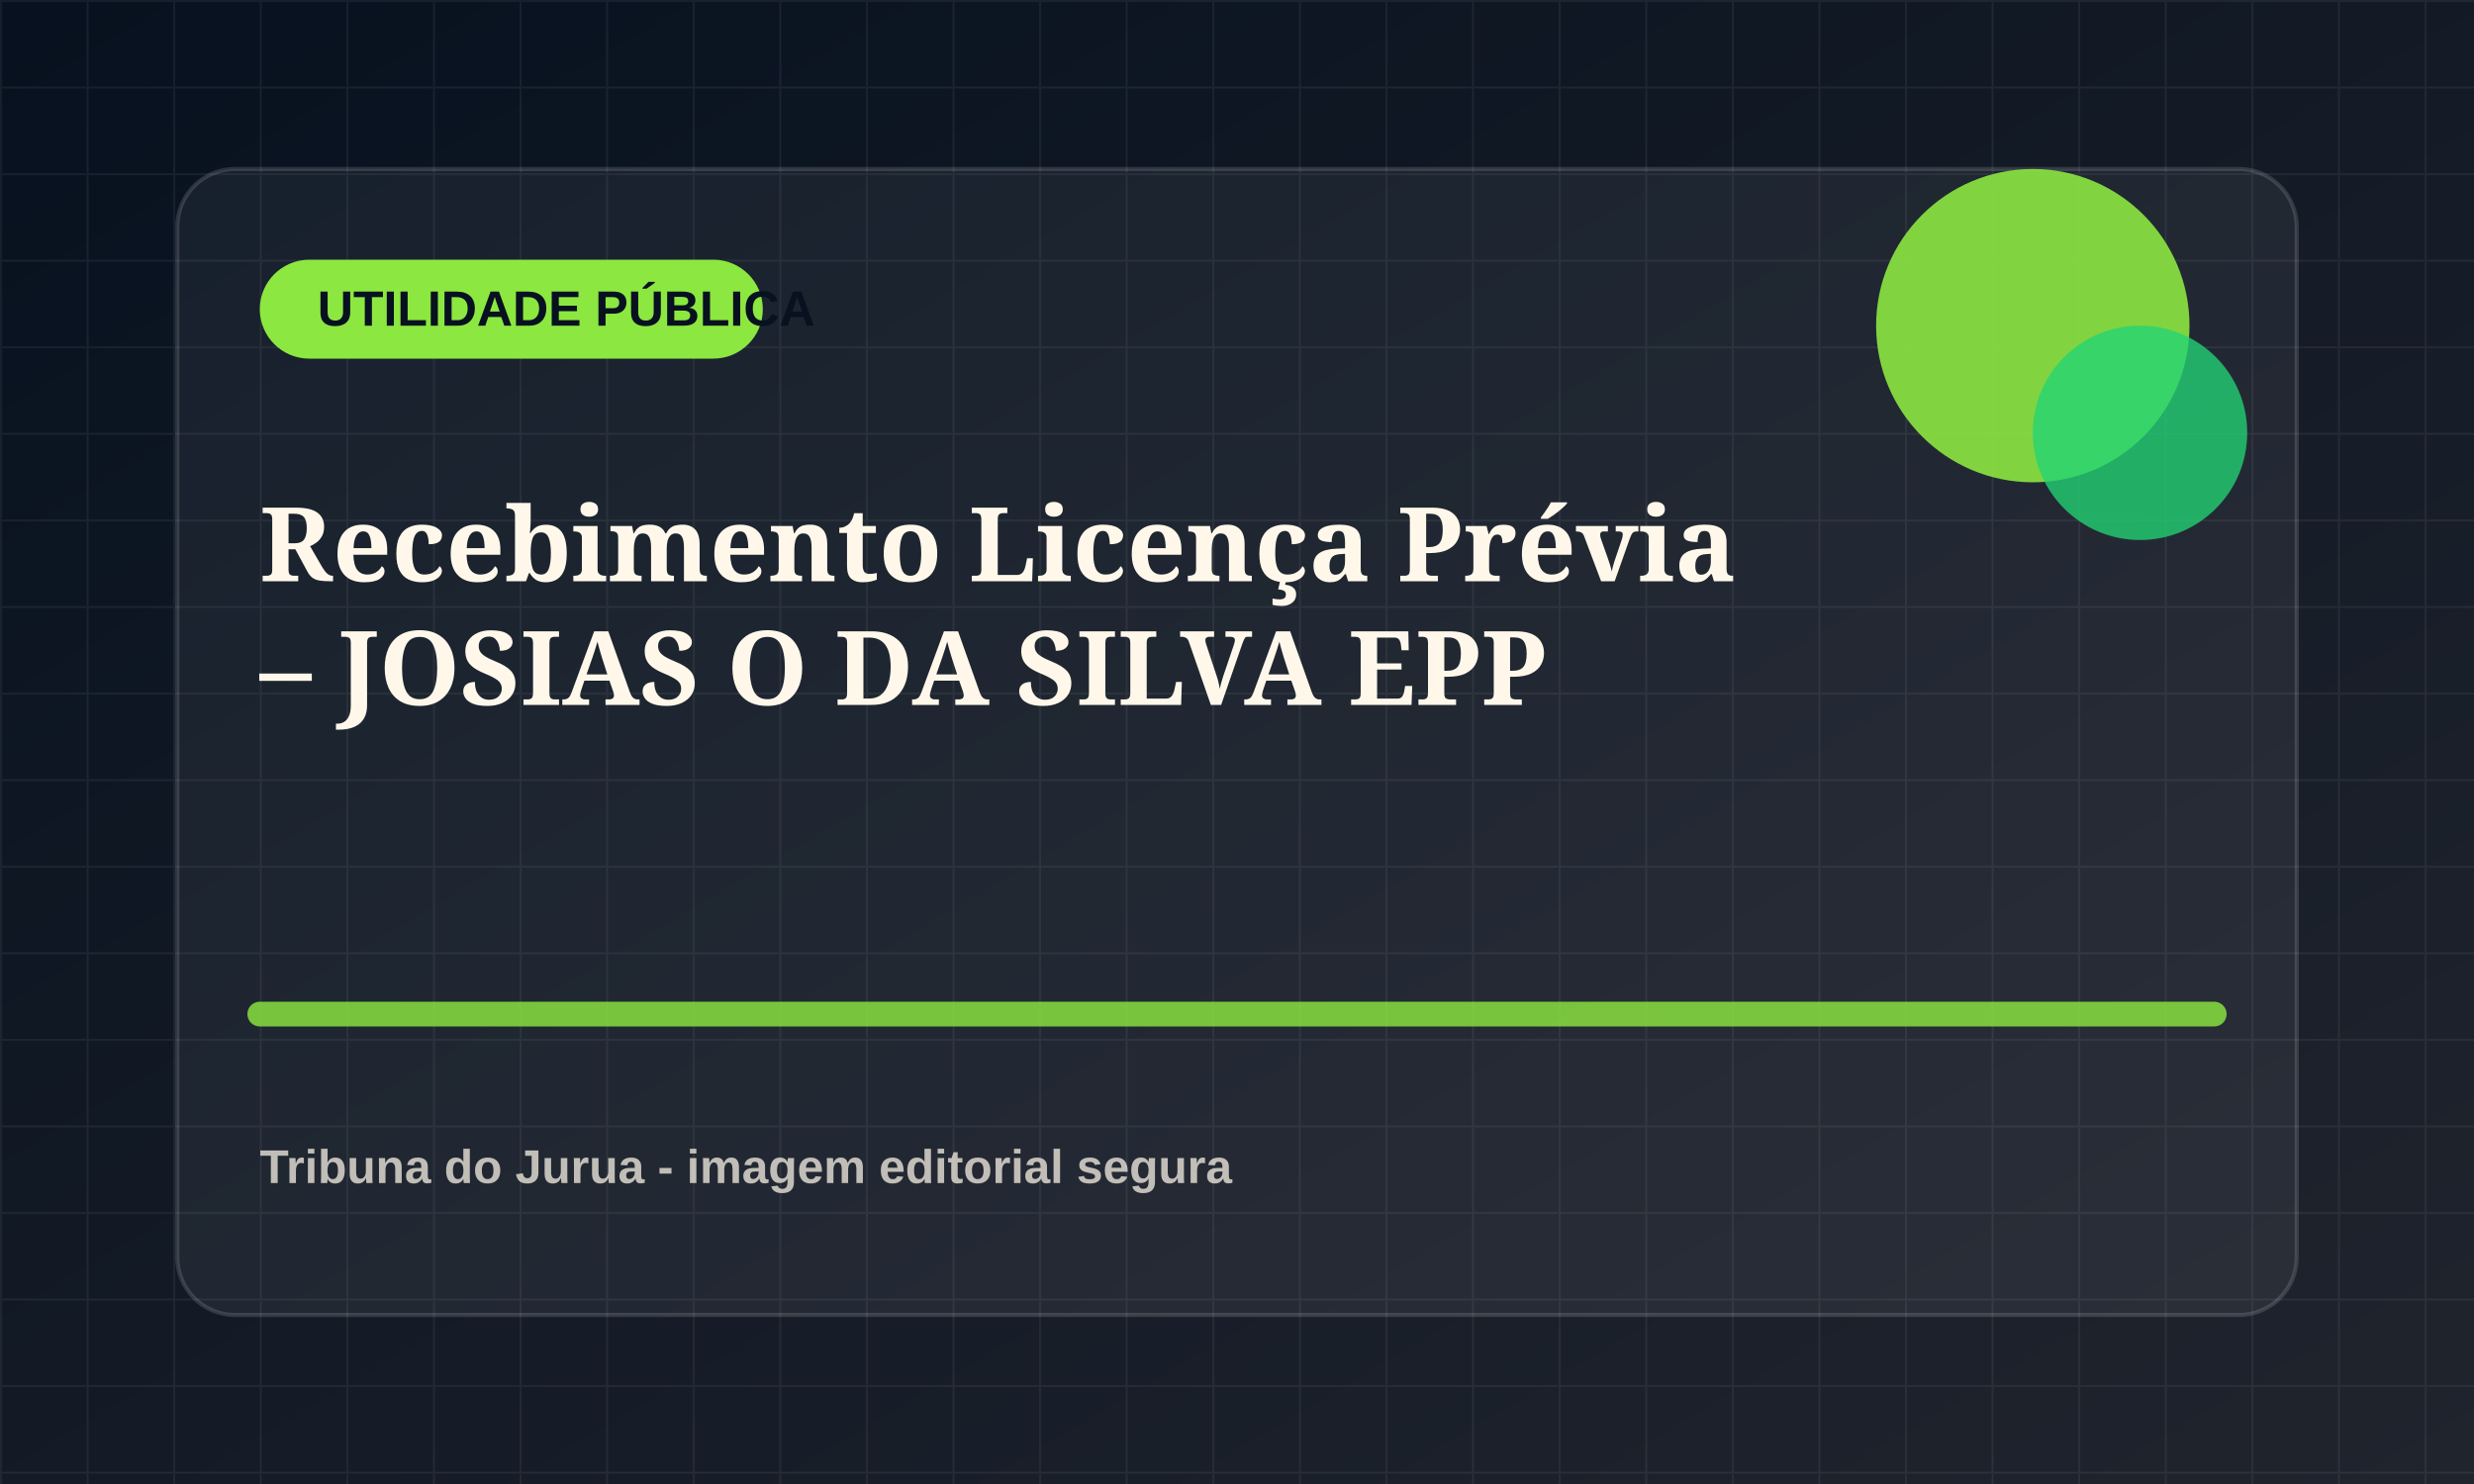
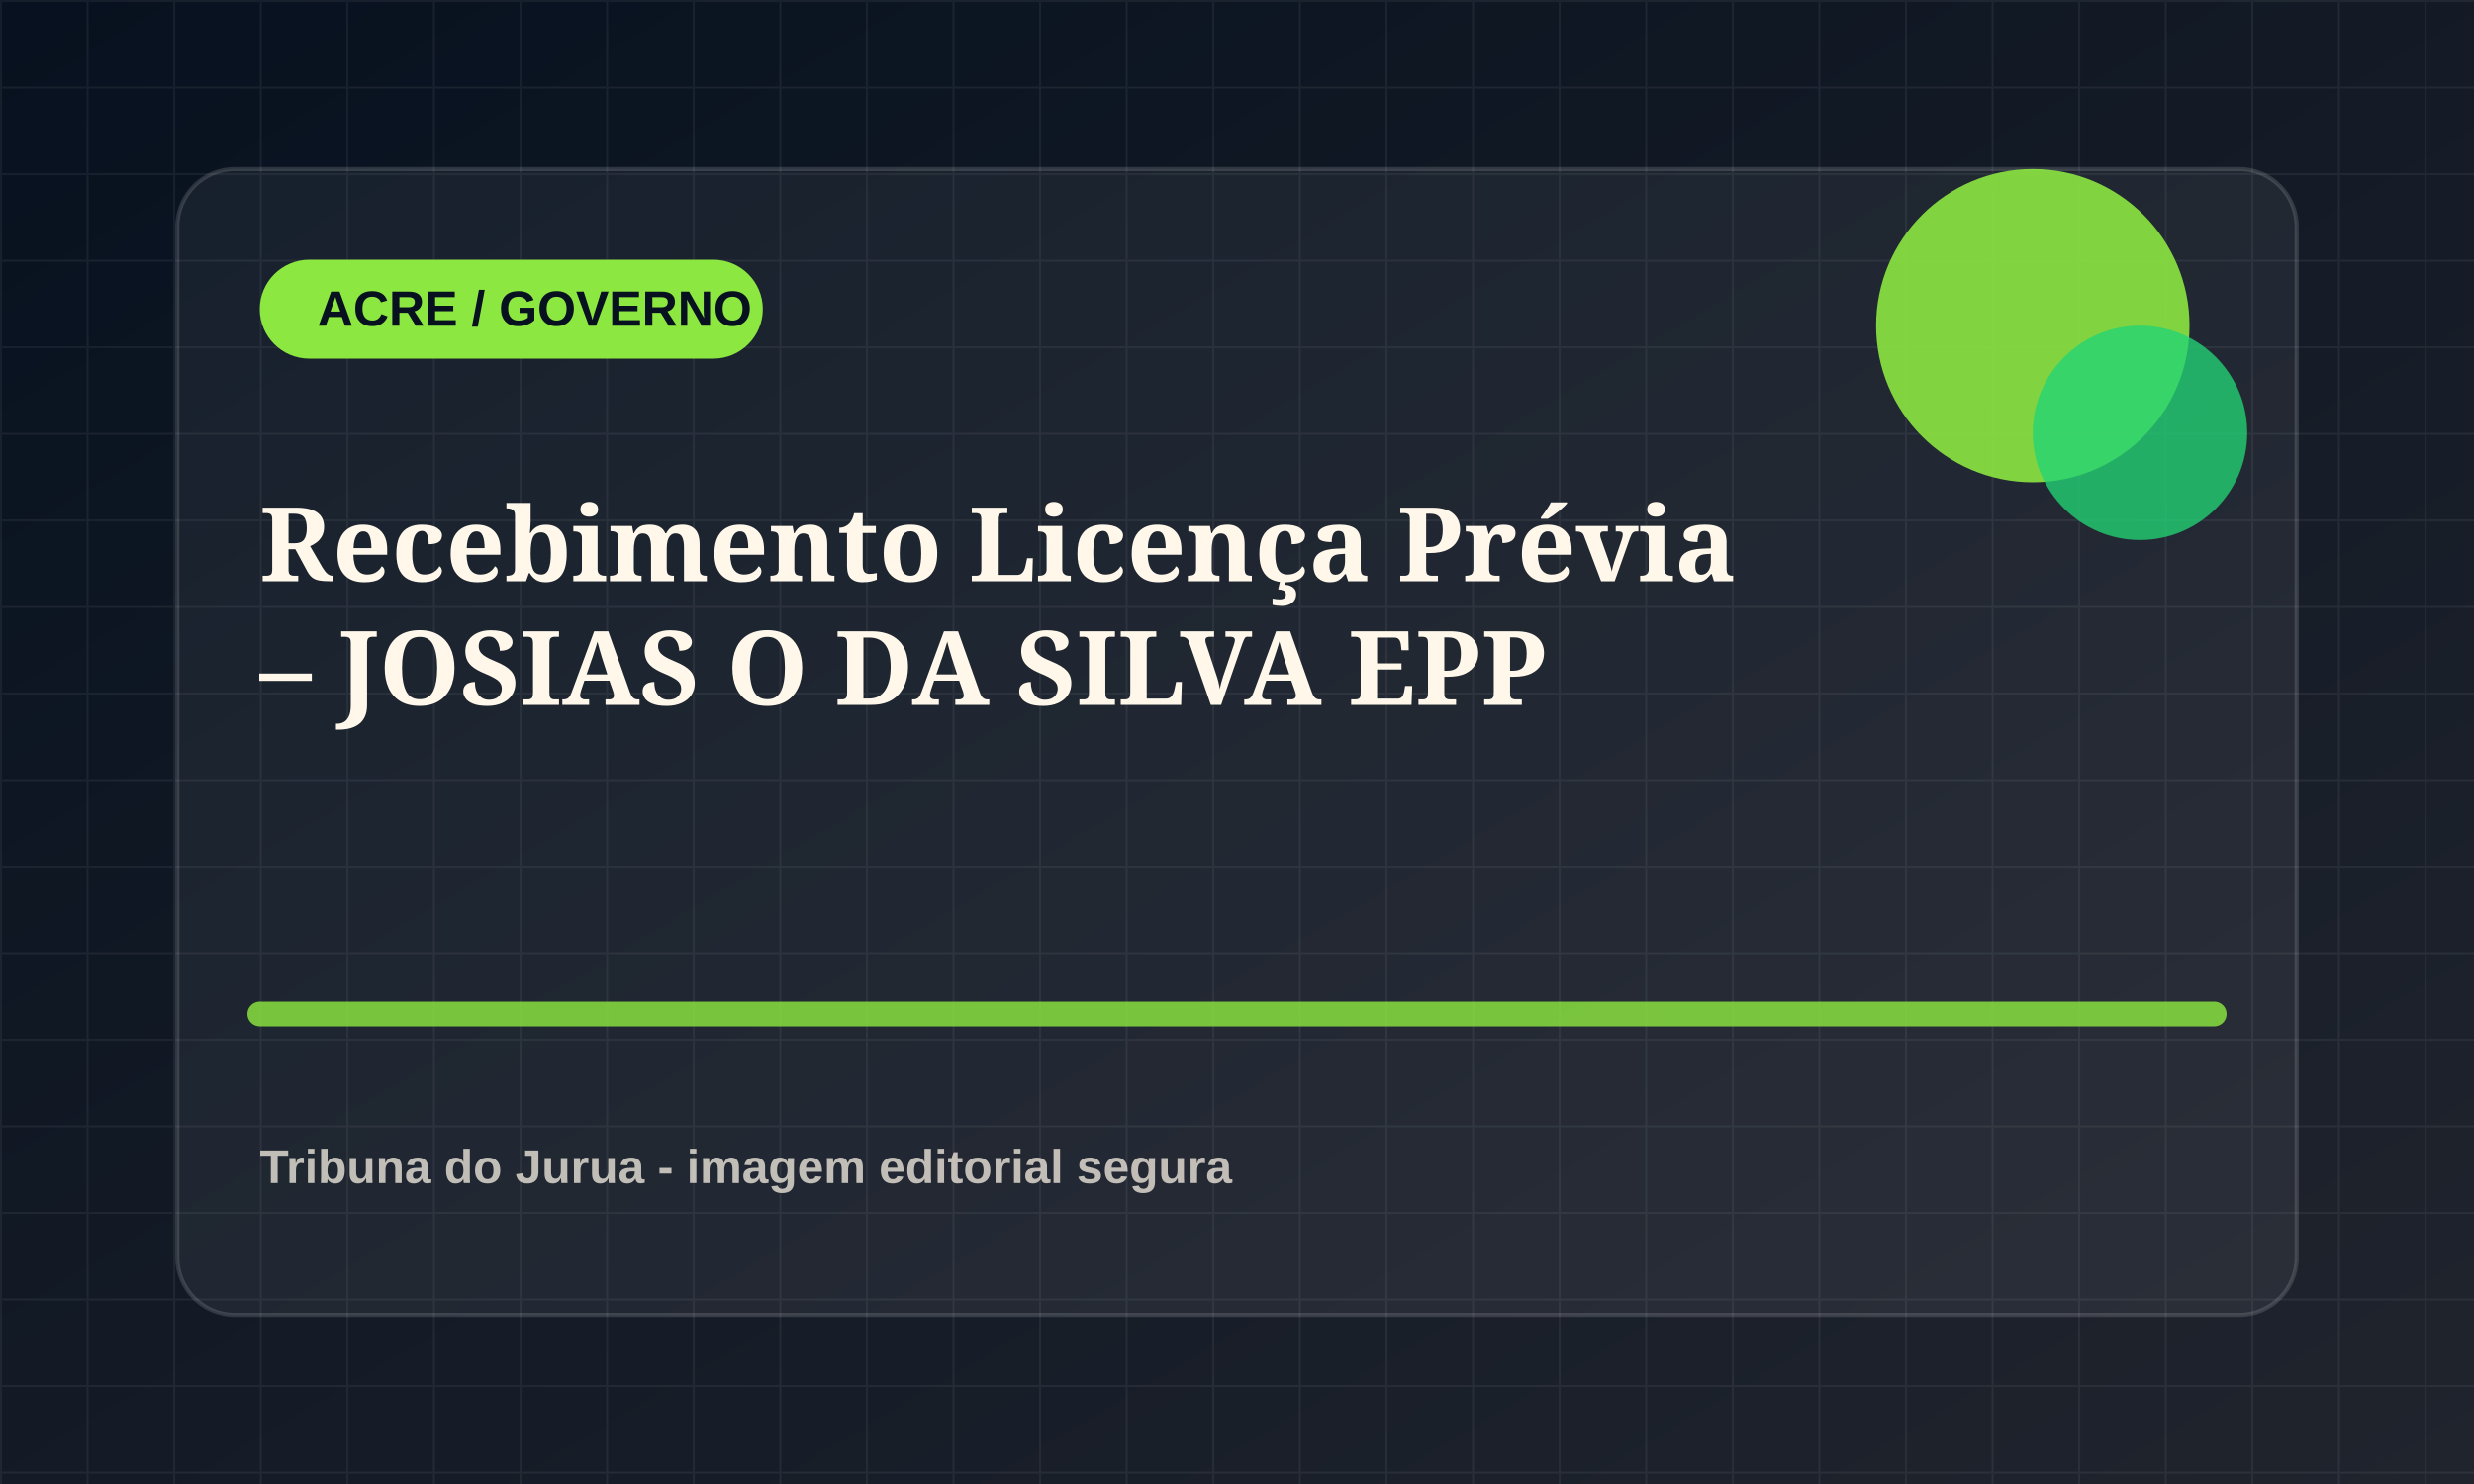
<svg xmlns="http://www.w3.org/2000/svg" viewBox="0 0 1200 720">
  <defs>
    <linearGradient id="bg" x1="0" x2="1" y1="0" y2="1">
      <stop offset="0" stop-color="#07111f" />
      <stop offset="1" stop-color="#20242d" />
    </linearGradient>
    <pattern id="grid" width="42" height="42" patternUnits="userSpaceOnUse">
      <path d="M42 0H0v42" fill="none" stroke="rgba(255,255,255,.055)" stroke-width="2" />
    </pattern>
  </defs>
  <rect width="1200" height="720" fill="url(#bg)" />
  <rect width="1200" height="720" fill="url(#grid)" />
  <rect x="86" y="82" width="1028" height="556" rx="28" fill="rgba(255,255,255,.055)" stroke="rgba(255,255,255,.14)" stroke-width="2" />
  <rect x="126" y="126" width="244" height="48" rx="24" fill="hsl(93 78% 58%)" />
-   <text x="154" y="158" fill="#07111f" font-family="Arial, sans-serif" font-size="24" font-weight="800">UTILIDADE PÚBLICA</text>
+   <text x="154" y="158" fill="#07111f" font-family="Arial, sans-serif" font-size="24" font-weight="800">ACRE / GOVERNO</text>
  <circle cx="986" cy="158" r="76" fill="hsl(93 78% 58%)" opacity=".9" />
  <circle cx="1038" cy="210" r="52" fill="hsl(148 72% 48%)" opacity=".78" />
  <path d="M126 492h948" stroke="hsl(93 78% 58%)" stroke-width="12" stroke-linecap="round" opacity=".82" />
  <text x="126" y="282" fill="#fff8ea" font-family="Georgia, serif" font-size="50" font-weight="700">
    <tspan x="126" dy="0">Recebimento Licença Prévia</tspan>
    <tspan x="126" dy="60">– JOSIAS O DA SILVA EPP</tspan>
  </text>
  <text x="126" y="574" fill="rgba(255,248,234,.72)" font-family="Arial, sans-serif" font-size="23" font-weight="700">Tribuna do Jurua - imagem editorial segura</text>
</svg>
